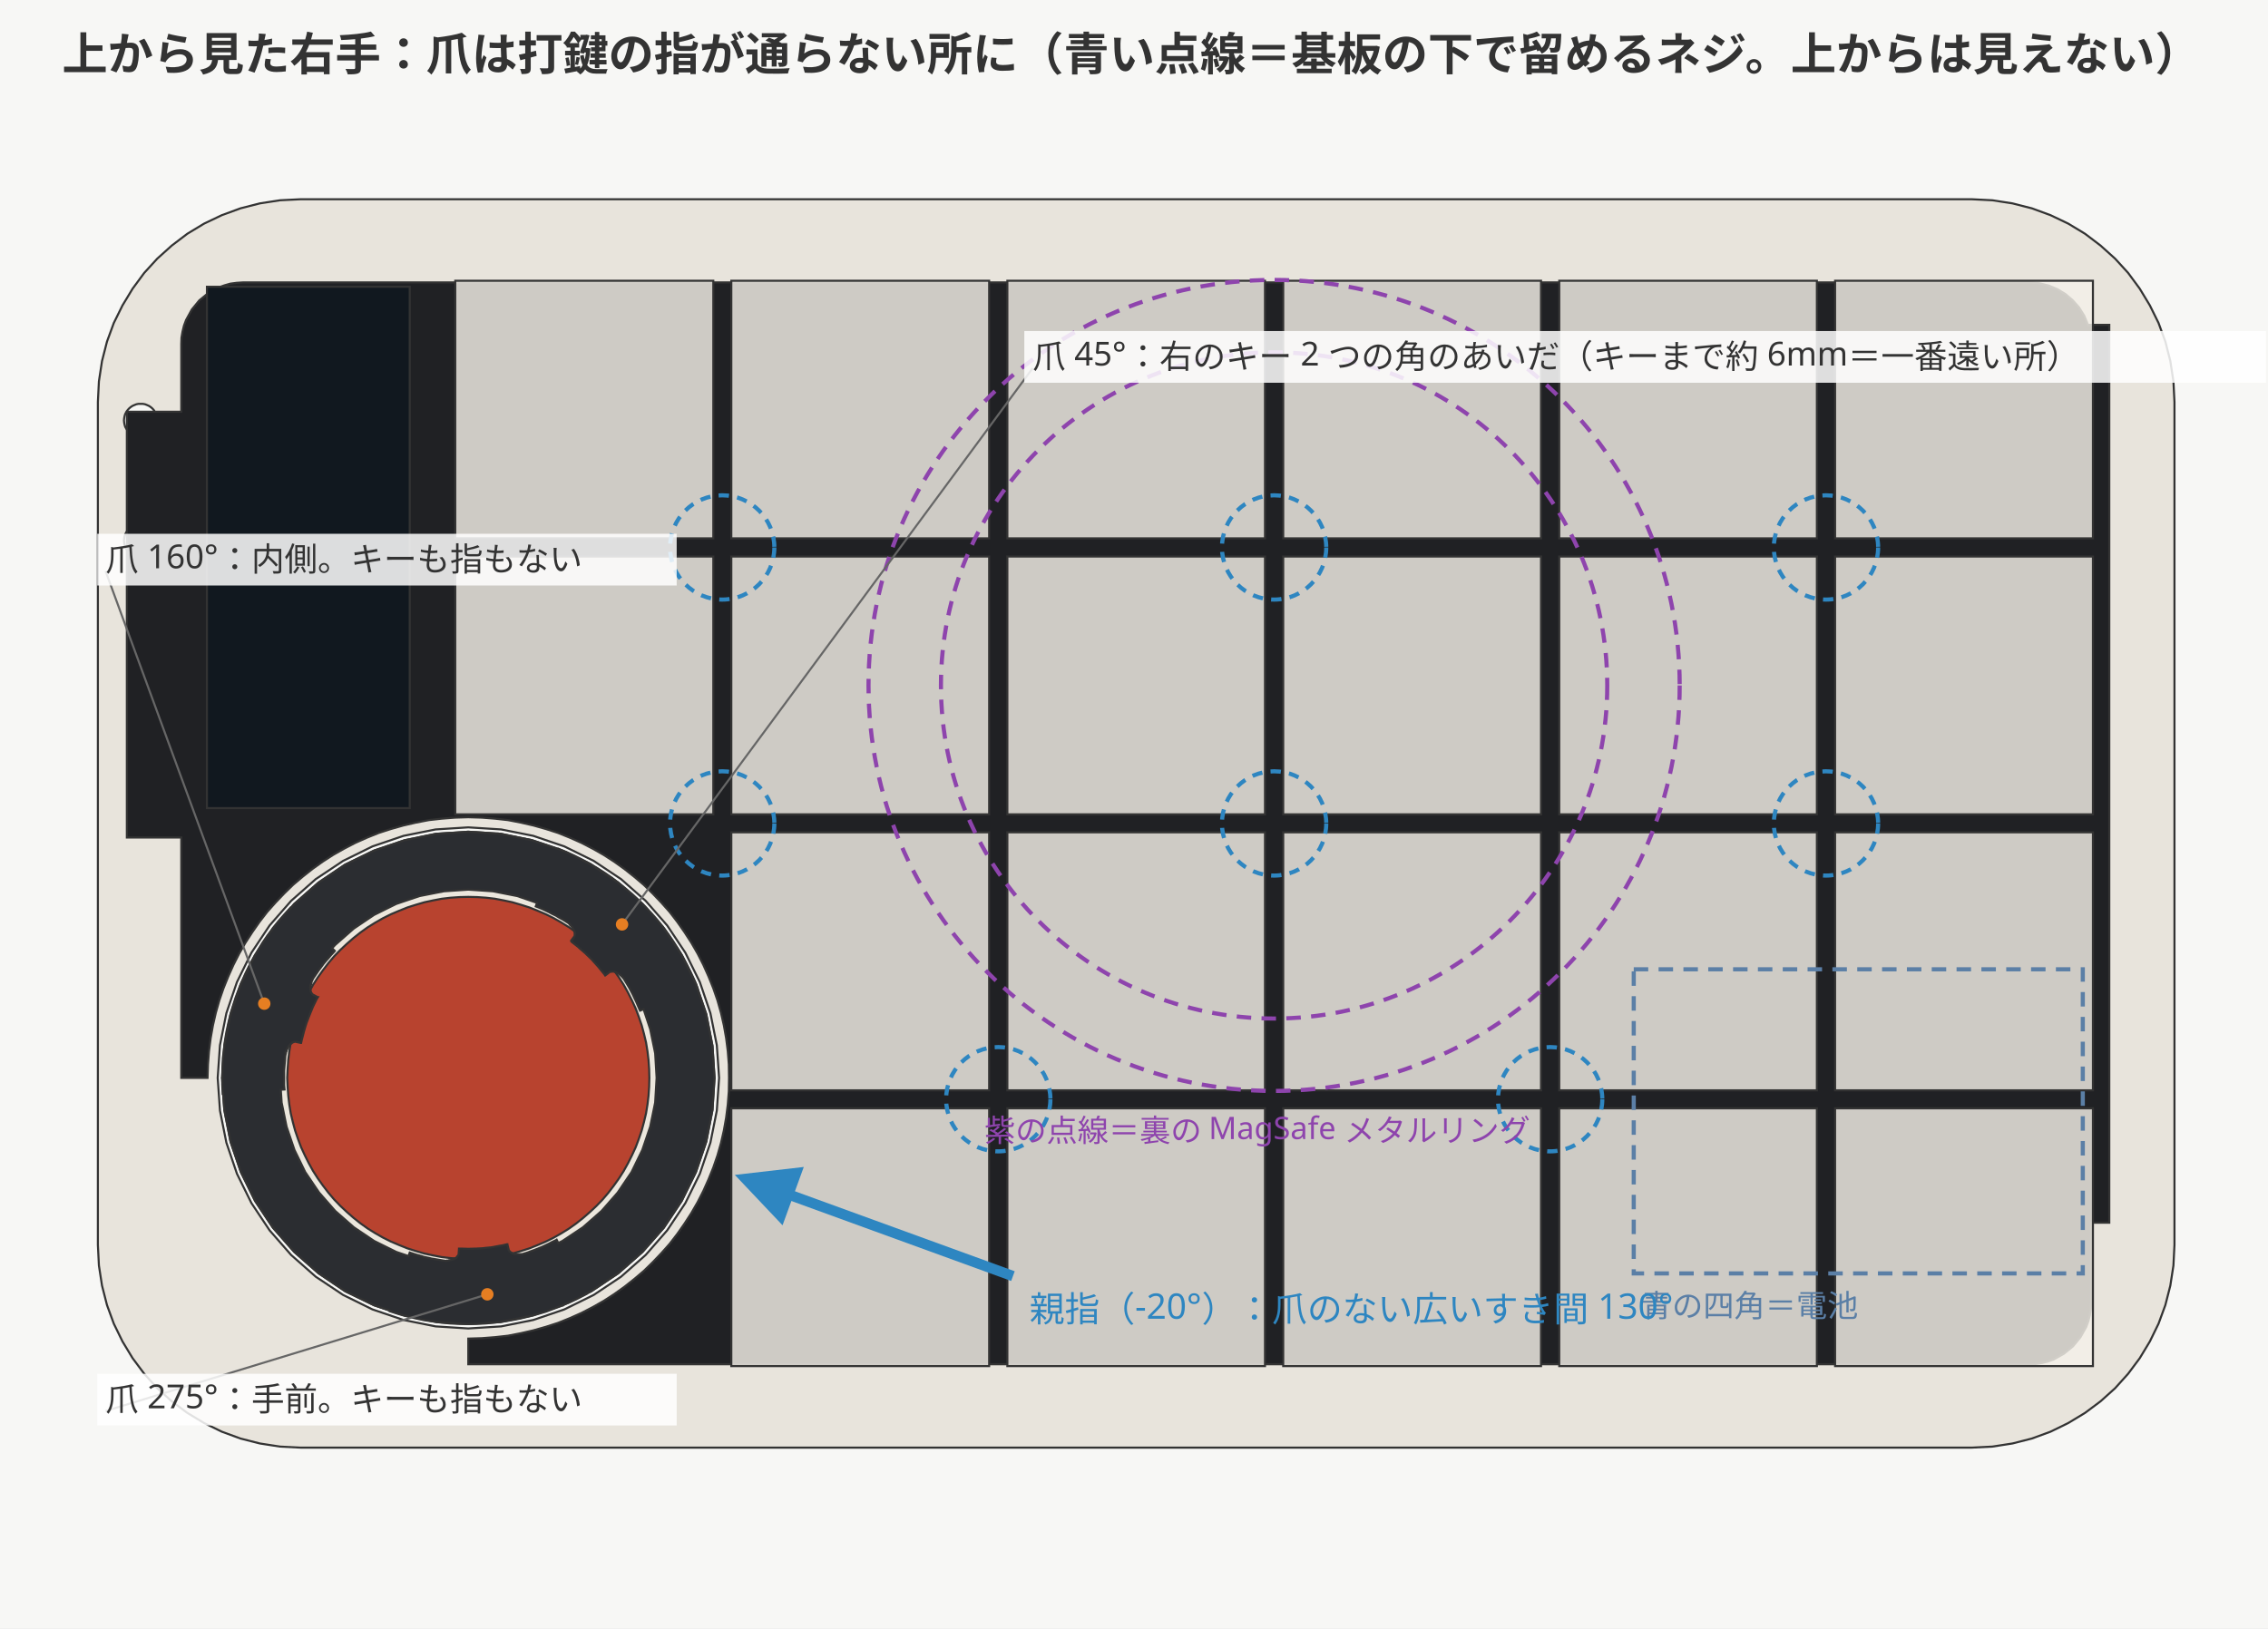
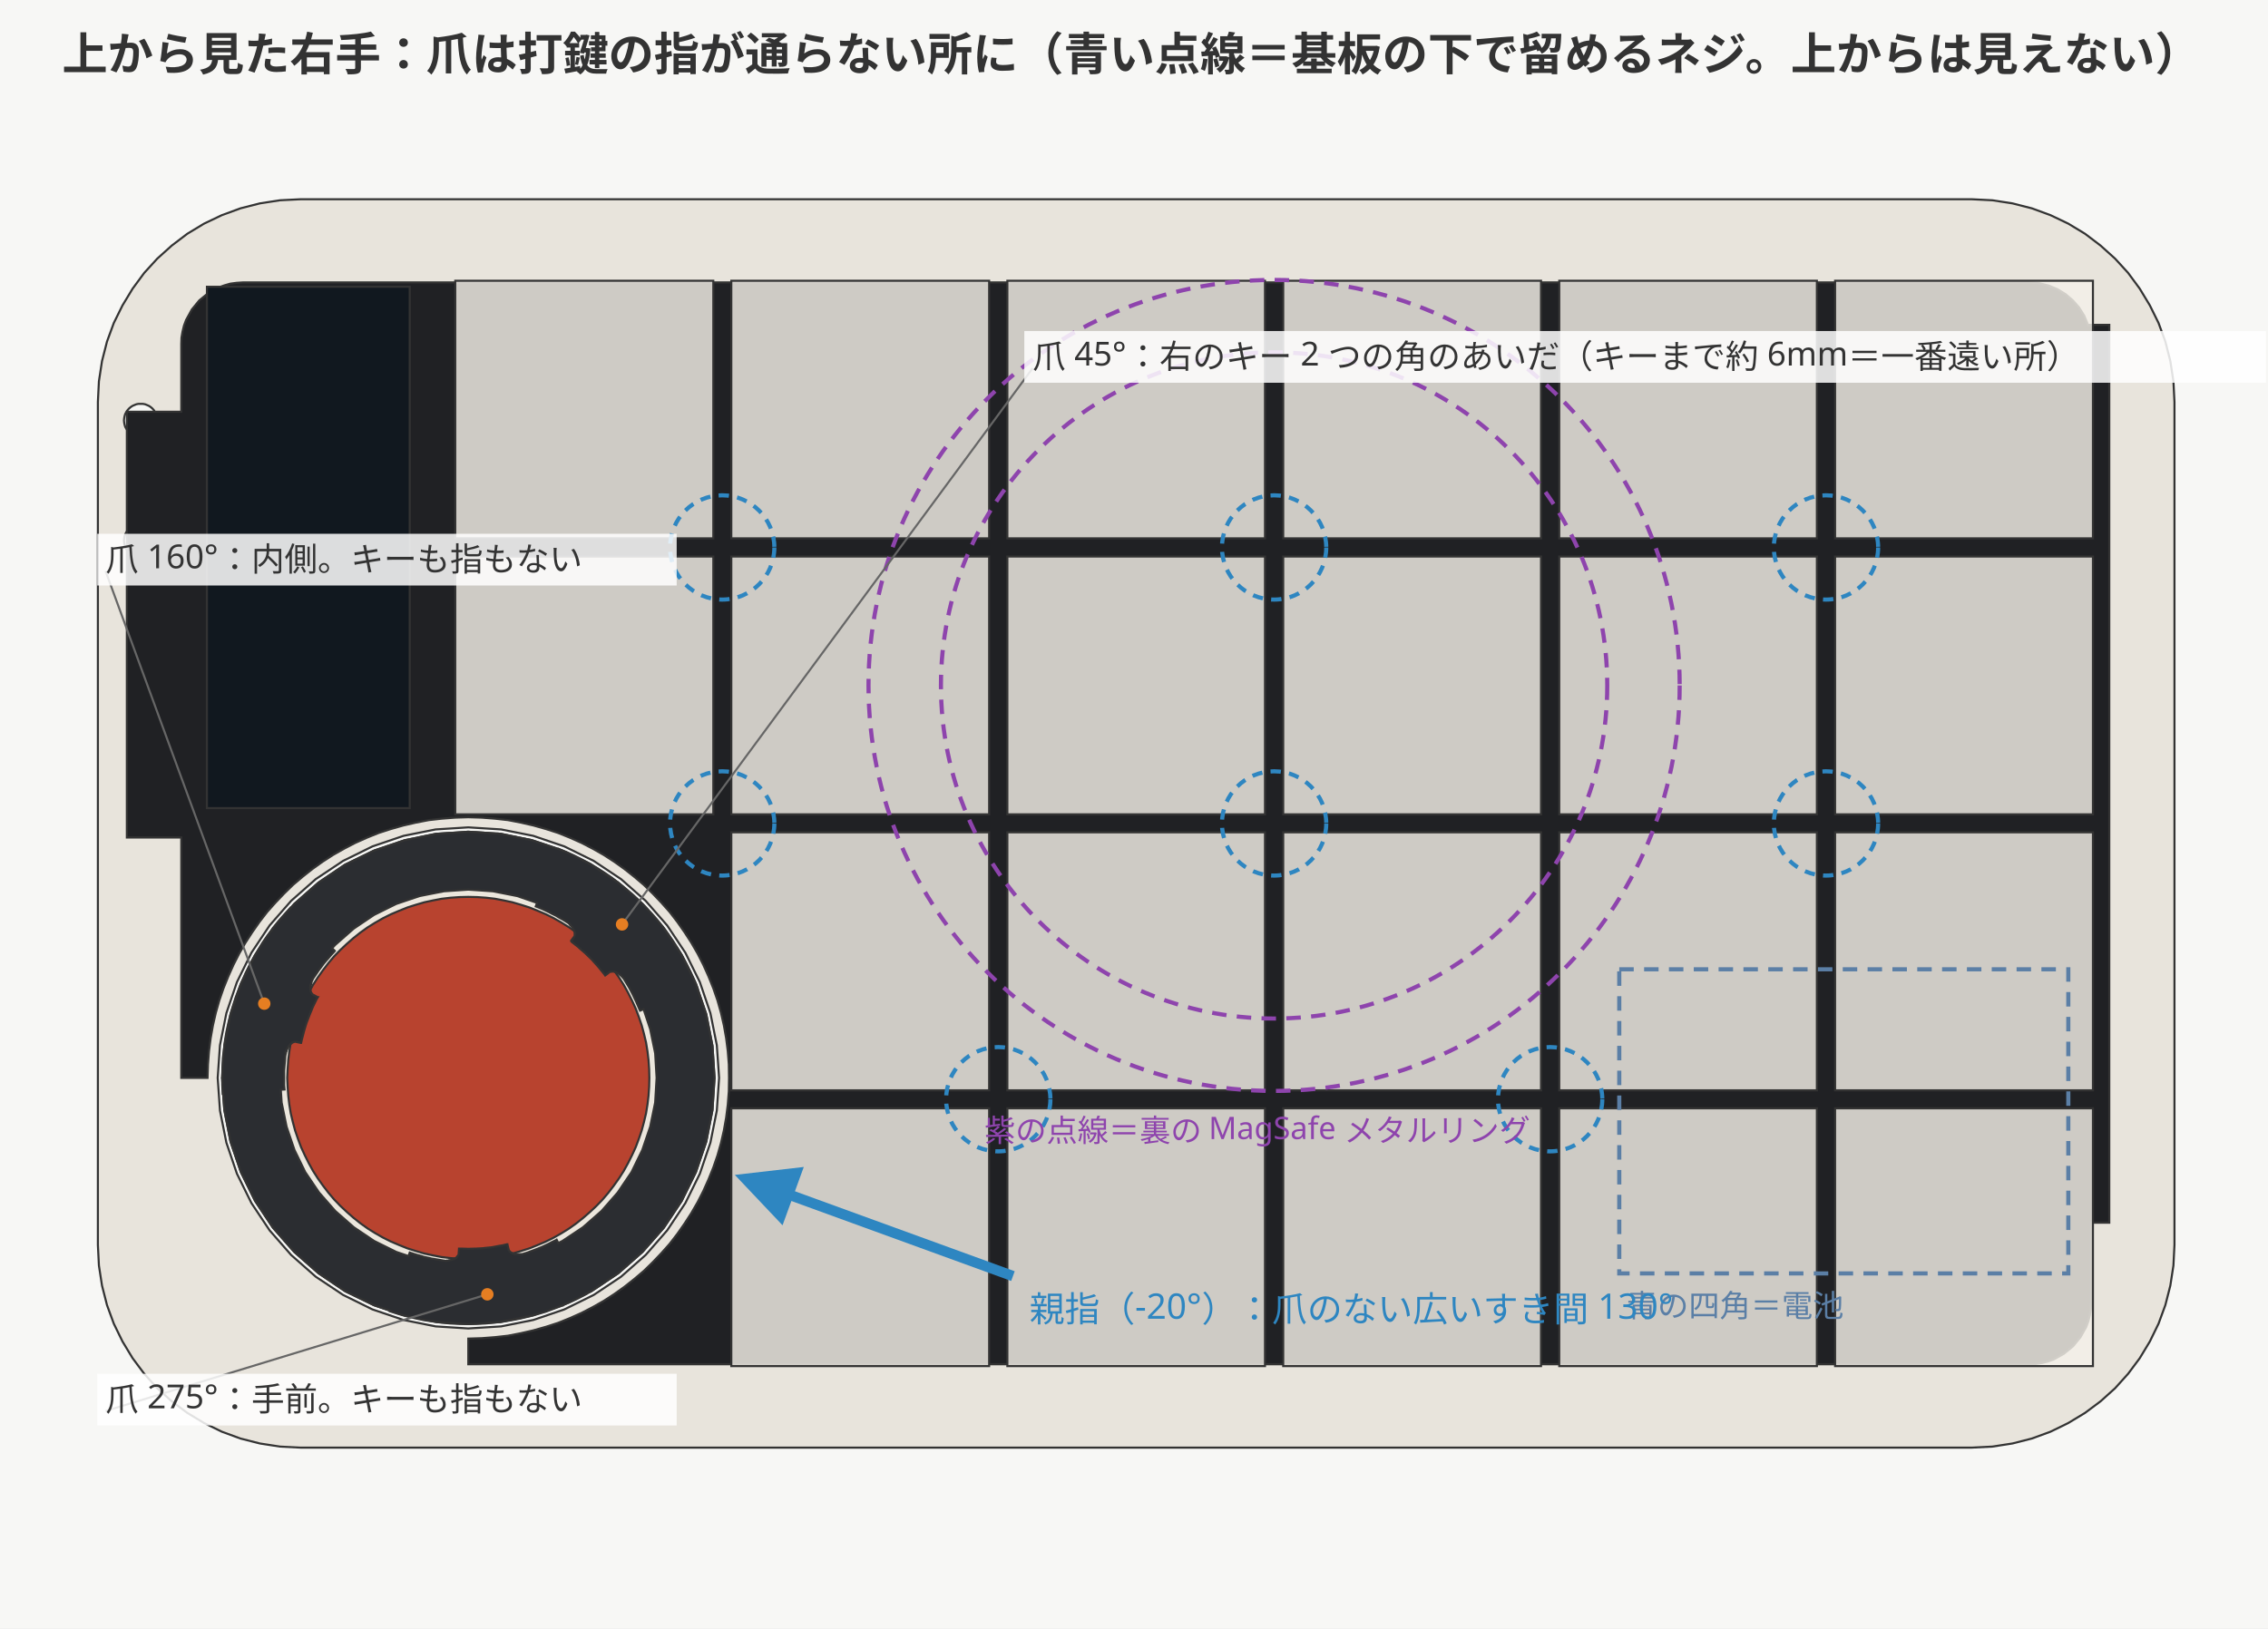
<svg xmlns="http://www.w3.org/2000/svg" width="1096" height="787" viewBox="0 0 1096 787" font-family="IPAPGothic, IPAGothic, sans-serif">
  <rect width="100%" height="100%" fill="#f7f7f5" />
  <defs>
    <marker id="ah" markerWidth="6" markerHeight="6" refX="4" refY="3" orient="auto">
      <path d="M0,0 L6,3 L0,6 Z" fill="#2e86c1" />
    </marker>
  </defs>
  <text x="30" y="34" font-size="22" font-weight="bold" fill="#333">上から見た右手：爪は打鍵の指が通らない所に（青い点線＝基板の下で留めるネジ。上からは見えない）</text>
  <path d="M66.9,211.2 L65.9,211.0 L64.9,210.6 L64.0,210.2 L63.1,209.6 L62.3,208.9 L61.6,208.1 L61.0,207.2 L60.5,206.3 L60.2,205.3 L60.0,204.3 L59.9,203.2 L60.0,202.1 L60.2,201.1 L60.5,200.1 L61.0,199.2 L61.6,198.3 L62.3,197.5 L63.1,196.8 L64.0,196.2 L64.9,195.8 L65.9,195.4 L66.9,195.2 L68.0,195.2 L69.0,195.2 L70.1,195.4 L71.1,195.8 L72.0,196.2 L72.9,196.8 L73.7,197.5 L74.4,198.3 L74.9,199.2 L75.4,200.1 L75.8,201.1 L76.0,202.1 L76.0,203.2 L76.0,204.3 L75.8,205.3 L75.4,206.3 L74.9,207.2 L74.4,208.1 L73.7,208.9 L72.9,209.6 L72.0,210.2 L71.1,210.6 L70.1,211.0 L69.0,211.2 L68.0,211.2 Z M347.5,276.4 L345.9,276.1 L344.5,275.6 L343.1,274.9 L341.8,274.1 L340.6,273.0 L339.6,271.9 L338.7,270.6 L338.0,269.2 L337.5,267.7 L337.2,266.2 L337.1,264.6 L337.2,263.1 L337.5,261.5 L338.0,260.1 L338.7,258.7 L339.6,257.4 L340.6,256.2 L341.8,255.2 L343.1,254.3 L344.5,253.6 L345.9,253.1 L347.5,252.8 L349.0,252.7 L350.6,252.8 L352.1,253.1 L353.6,253.6 L355.0,254.3 L356.3,255.2 L357.4,256.2 L358.5,257.4 L359.3,258.7 L360.0,260.1 L360.5,261.5 L360.8,263.1 L360.9,264.6 L360.8,266.2 L360.5,267.7 L360.0,269.2 L359.3,270.6 L358.5,271.9 L357.4,273.0 L356.3,274.1 L355.0,274.9 L353.6,275.6 L352.1,276.1 L350.6,276.4 L349.0,276.5 Z M614.2,276.4 L612.6,276.1 L611.2,275.6 L609.8,274.9 L608.5,274.1 L607.3,273.0 L606.3,271.9 L605.4,270.6 L604.7,269.2 L604.2,267.7 L603.9,266.2 L603.8,264.6 L603.9,263.1 L604.2,261.5 L604.7,260.1 L605.4,258.7 L606.3,257.4 L607.3,256.2 L608.5,255.2 L609.8,254.3 L611.2,253.6 L612.6,253.1 L614.2,252.8 L615.7,252.7 L617.3,252.8 L618.8,253.1 L620.3,253.6 L621.7,254.3 L623.0,255.2 L624.1,256.2 L625.2,257.4 L626.0,258.7 L626.7,260.1 L627.2,261.5 L627.5,263.1 L627.6,264.6 L627.5,266.2 L627.2,267.7 L626.7,269.2 L626.0,270.6 L625.2,271.9 L624.1,273.0 L623.0,274.1 L621.7,274.9 L620.3,275.6 L618.8,276.1 L617.3,276.4 L615.7,276.5 Z M880.9,276.4 L879.3,276.1 L877.9,275.6 L876.5,274.9 L875.2,274.1 L874.0,273.0 L873.0,271.9 L872.1,270.6 L871.4,269.2 L870.9,267.7 L870.6,266.2 L870.5,264.6 L870.6,263.1 L870.9,261.5 L871.4,260.1 L872.1,258.7 L873.0,257.4 L874.0,256.2 L875.2,255.2 L876.5,254.3 L877.9,253.6 L879.3,253.1 L880.9,252.8 L882.4,252.7 L884.0,252.8 L885.5,253.1 L887.0,253.6 L888.4,254.3 L889.7,255.2 L890.8,256.2 L891.9,257.4 L892.7,258.7 L893.4,260.1 L893.9,261.5 L894.2,263.1 L894.3,264.6 L894.2,266.2 L893.9,267.7 L893.4,269.2 L892.7,270.6 L891.9,271.9 L890.8,273.0 L889.7,274.1 L888.4,274.9 L887.0,275.6 L885.5,276.1 L884.0,276.4 L882.4,276.5 Z M66.9,269.3 L65.9,269.1 L64.9,268.7 L64.0,268.3 L63.1,267.7 L62.3,267.0 L61.6,266.2 L61.0,265.3 L60.5,264.4 L60.2,263.4 L60.0,262.4 L59.9,261.3 L60.0,260.2 L60.2,259.2 L60.5,258.2 L61.0,257.3 L61.6,256.4 L62.3,255.6 L63.1,254.9 L64.0,254.3 L64.9,253.9 L65.9,253.5 L66.9,253.3 L68.0,253.2 L69.0,253.3 L70.1,253.5 L71.1,253.9 L72.0,254.3 L72.9,254.9 L73.7,255.6 L74.4,256.4 L74.9,257.3 L75.4,258.2 L75.8,259.2 L76.0,260.2 L76.0,261.3 L76.0,262.4 L75.8,263.4 L75.4,264.4 L74.9,265.3 L74.4,266.2 L73.7,267.0 L72.9,267.7 L72.0,268.3 L71.1,268.7 L70.1,269.1 L69.0,269.3 L68.0,269.3 Z M347.5,409.8 L345.9,409.5 L344.5,409.0 L343.1,408.3 L341.8,407.4 L340.6,406.4 L339.6,405.2 L338.7,403.9 L338.0,402.5 L337.5,401.1 L337.2,399.5 L337.1,398.0 L337.2,396.4 L337.5,394.9 L338.0,393.4 L338.7,392.0 L339.6,390.7 L340.6,389.6 L341.8,388.5 L343.1,387.7 L344.5,387.0 L345.9,386.5 L347.5,386.2 L349.0,386.1 L350.6,386.2 L352.1,386.5 L353.6,387.0 L355.0,387.7 L356.3,388.5 L357.4,389.6 L358.5,390.7 L359.3,392.0 L360.0,393.4 L360.5,394.9 L360.8,396.4 L360.9,398.0 L360.8,399.5 L360.5,401.1 L360.0,402.5 L359.3,403.9 L358.5,405.2 L357.4,406.4 L356.3,407.4 L355.0,408.3 L353.6,409.0 L352.1,409.5 L350.6,409.8 L349.0,409.9 Z M614.2,409.8 L612.6,409.5 L611.2,409.0 L609.8,408.3 L608.5,407.4 L607.3,406.4 L606.3,405.2 L605.4,403.9 L604.7,402.5 L604.2,401.1 L603.9,399.5 L603.8,398.0 L603.9,396.4 L604.2,394.9 L604.7,393.4 L605.4,392.0 L606.3,390.7 L607.3,389.6 L608.5,388.5 L609.8,387.7 L611.2,387.0 L612.6,386.5 L614.2,386.2 L615.7,386.1 L617.3,386.2 L618.8,386.5 L620.3,387.0 L621.7,387.7 L623.0,388.5 L624.1,389.6 L625.2,390.7 L626.0,392.0 L626.7,393.4 L627.2,394.9 L627.5,396.4 L627.6,398.0 L627.5,399.5 L627.2,401.1 L626.7,402.5 L626.0,403.9 L625.2,405.2 L624.1,406.4 L623.0,407.4 L621.7,408.3 L620.3,409.0 L618.8,409.5 L617.3,409.8 L615.7,409.9 Z M880.9,409.8 L879.3,409.5 L877.9,409.0 L876.5,408.3 L875.2,407.4 L874.0,406.4 L873.0,405.2 L872.1,403.9 L871.4,402.5 L870.9,401.1 L870.6,399.5 L870.5,398.0 L870.6,396.4 L870.9,394.9 L871.4,393.4 L872.1,392.0 L873.0,390.7 L874.0,389.6 L875.2,388.5 L876.5,387.7 L877.9,387.0 L879.3,386.5 L880.9,386.2 L882.4,386.1 L884.0,386.2 L885.5,386.5 L887.0,387.0 L888.4,387.7 L889.7,388.5 L890.8,389.6 L891.9,390.7 L892.7,392.0 L893.4,393.4 L893.9,394.9 L894.2,396.4 L894.3,398.0 L894.2,399.5 L893.9,401.1 L893.4,402.5 L892.7,403.9 L891.9,405.2 L890.8,406.4 L889.7,407.4 L888.4,408.3 L887.0,409.0 L885.5,409.5 L884.0,409.8 L882.4,409.9 Z M210.5,641.1 L195.0,638.0 L180.0,632.9 L165.8,625.9 L152.6,617.1 L140.7,606.6 L130.3,594.7 L121.5,581.5 L114.5,567.3 L109.4,552.3 L106.3,536.8 L105.2,521.0 L106.3,505.2 L109.4,489.7 L114.5,474.7 L121.5,460.5 L130.3,447.3 L140.7,435.4 L152.6,424.9 L165.8,416.1 L180.0,409.1 L195.0,404.0 L210.5,400.9 L226.3,399.9 L242.2,400.9 L257.7,404.0 L272.7,409.1 L286.9,416.1 L300.1,424.9 L312.0,435.4 L322.4,447.3 L331.2,460.5 L338.2,474.7 L343.3,489.7 L346.4,505.2 L347.5,521.0 L346.4,536.8 L343.3,552.3 L338.2,567.3 L331.2,581.5 L322.4,594.7 L312.0,606.6 L300.1,617.1 L286.9,625.9 L272.7,632.9 L257.7,638.0 L242.2,641.1 L226.3,642.1 Z M480.8,543.1 L479.3,542.8 L477.8,542.3 L476.4,541.6 L475.1,540.8 L474.0,539.7 L472.9,538.6 L472.1,537.3 L471.4,535.9 L470.9,534.4 L470.6,532.9 L470.5,531.3 L470.6,529.8 L470.9,528.2 L471.4,526.8 L472.1,525.4 L472.9,524.1 L474.0,522.9 L475.1,521.9 L476.4,521.0 L477.8,520.3 L479.3,519.8 L480.8,519.5 L482.4,519.4 L483.9,519.5 L485.5,519.8 L486.9,520.3 L488.3,521.0 L489.6,521.9 L490.8,522.9 L491.8,524.1 L492.7,525.4 L493.4,526.8 L493.9,528.2 L494.2,529.8 L494.3,531.3 L494.2,532.9 L493.9,534.4 L493.4,535.9 L492.7,537.3 L491.8,538.6 L490.8,539.7 L489.6,540.8 L488.3,541.6 L486.9,542.3 L485.5,542.8 L483.9,543.1 L482.4,543.2 Z M747.5,543.1 L746.0,542.8 L744.5,542.3 L743.1,541.6 L741.8,540.8 L740.7,539.7 L739.6,538.6 L738.8,537.3 L738.1,535.9 L737.6,534.4 L737.3,532.9 L737.2,531.3 L737.3,529.8 L737.6,528.2 L738.1,526.8 L738.8,525.4 L739.6,524.1 L740.7,522.9 L741.8,521.9 L743.1,521.0 L744.5,520.3 L746.0,519.8 L747.5,519.5 L749.1,519.4 L750.6,519.5 L752.2,519.8 L753.6,520.3 L755.0,521.0 L756.3,521.9 L757.5,522.9 L758.5,524.1 L759.4,525.4 L760.1,526.8 L760.6,528.2 L760.9,529.8 L761.0,531.3 L760.9,532.9 L760.6,534.4 L760.1,535.9 L759.4,537.3 L758.5,538.6 L757.5,539.7 L756.3,540.8 L755.0,541.6 L753.6,542.3 L752.2,542.8 L750.6,543.1 L749.1,543.2 Z M962.8,699.2 L972.5,697.7 L981.9,695.3 L990.9,692.0 L999.5,687.8 L1007.6,682.9 L1015.1,677.3 L1022.1,671.0 L1028.4,664.0 L1034.0,656.5 L1038.9,648.4 L1043.1,639.8 L1046.4,630.8 L1048.8,621.4 L1050.3,611.7 L1050.8,601.7 L1050.8,194.3 L1050.3,184.3 L1048.8,174.5 L1046.4,165.1 L1043.1,156.1 L1038.9,147.6 L1034.0,139.5 L1028.4,131.9 L1022.1,125.0 L1015.1,118.7 L1007.6,113.0 L999.5,108.1 L990.9,104.0 L981.9,100.7 L972.5,98.3 L962.8,96.8 L952.8,96.3 L145.3,96.3 L135.3,96.8 L125.6,98.3 L116.2,100.7 L107.2,104.0 L98.6,108.1 L90.5,113.0 L83.0,118.7 L76.0,125.0 L69.7,131.9 L64.1,139.5 L59.2,147.6 L55.0,156.1 L51.7,165.1 L49.3,174.5 L47.8,184.3 L47.3,194.3 L47.3,601.7 L47.8,611.7 L49.3,621.4 L51.7,630.8 L55.0,639.8 L59.2,648.4 L64.1,656.5 L69.7,664.0 L76.0,671.0 L83.0,677.3 L90.5,682.9 L98.6,687.8 L107.2,692.0 L116.2,695.3 L125.6,697.7 L135.3,699.2 L145.3,699.7 L952.8,699.7 Z" fill="#e8e4dc" stroke="#333" stroke-width="1" fill-rule="nonzero" />
  <path d="M983.8,659.3 L986.8,658.8 L989.6,658.1 L992.4,657.1 L997.4,654.3 L1001.8,650.7 L1005.4,646.3 L1008.2,641.3 L1009.2,638.5 L1009.9,635.7 L1010.4,632.7 L1010.5,629.7 L1010.5,591.0 L1019.3,591.0 L1019.3,157.0 L1009.0,157.0 L1007.2,152.6 L1004.7,148.6 L1001.7,145.2 L998.2,142.2 L994.3,139.8 L990.0,138.0 L985.5,136.9 L980.8,136.5 L117.3,136.5 L114.3,136.7 L111.3,137.1 L108.5,137.9 L105.7,138.9 L100.7,141.6 L96.3,145.2 L92.7,149.6 L89.9,154.7 L88.9,157.4 L88.2,160.3 L87.7,163.2 L87.6,166.3 L87.6,199.0 L61.3,199.0 L61.3,404.8 L87.6,404.8 L87.6,521.0 L100.3,521.0 L100.5,514.5 L101.0,508.1 L101.8,501.8 L102.9,495.6 L104.3,489.5 L106.0,483.5 L108.0,477.7 L110.3,472.0 L112.8,466.4 L115.6,460.9 L118.6,455.7 L121.9,450.6 L125.4,445.6 L129.1,440.8 L133.1,436.3 L137.3,431.9 L141.6,427.7 L146.2,423.8 L151.0,420.0 L155.9,416.5 L161.0,413.2 L166.3,410.2 L171.7,407.4 L177.3,404.9 L183.0,402.6 L188.9,400.7 L194.9,399.0 L201.0,397.6 L207.2,396.4 L213.5,395.7 L219.9,395.2 L226.3,395.0 L232.8,395.2 L239.2,395.7 L245.5,396.4 L251.7,397.6 L257.8,399.0 L263.8,400.7 L269.7,402.6 L275.4,404.9 L281.0,407.4 L286.4,410.2 L291.7,413.2 L296.8,416.5 L301.7,420.0 L306.5,423.8 L311.1,427.7 L315.4,431.9 L319.6,436.3 L323.6,440.8 L327.3,445.6 L330.8,450.6 L334.1,455.7 L337.1,460.9 L339.9,466.4 L342.4,472.0 L344.7,477.7 L346.7,483.5 L348.4,489.5 L349.8,495.6 L350.9,501.8 L351.7,508.1 L352.2,514.5 L352.3,521.0 L352.2,527.5 L351.7,533.9 L350.9,540.2 L349.8,546.4 L348.4,552.5 L346.7,558.5 L344.7,564.3 L342.4,570.0 L339.9,575.6 L337.1,581.1 L334.1,586.3 L330.8,591.4 L327.3,596.4 L323.6,601.2 L319.6,605.7 L315.4,610.1 L311.1,614.3 L306.5,618.2 L301.7,622.0 L296.8,625.5 L291.7,628.8 L286.4,631.8 L281.0,634.6 L275.4,637.1 L269.7,639.4 L263.8,641.3 L257.8,643.0 L251.7,644.4 L245.5,645.6 L239.2,646.3 L232.8,646.8 L226.3,647.0 L226.3,659.4 L980.8,659.4 Z" fill="#202124" stroke="#333" stroke-width="1" fill-rule="nonzero" />
  <path d="M198.0,138.6 L100.0,138.6 L100.0,390.6 L198.0,390.6 Z" fill="#11181f" stroke="#333" stroke-width="1" fill-rule="nonzero" />
  <path d="M344.7,135.7 L220.0,135.7 L220.0,260.2 L344.7,260.2 Z M478.0,135.7 L353.4,135.7 L353.4,260.2 L478.0,260.2 Z M611.3,135.7 L486.8,135.7 L486.8,260.2 L611.3,260.2 Z M744.7,135.7 L620.1,135.7 L620.1,260.2 L744.7,260.2 Z M878.0,135.7 L753.5,135.7 L753.5,260.2 L878.0,260.2 Z M1011.4,135.7 L886.8,135.7 L886.8,260.2 L1011.4,260.2 Z M344.7,269.0 L220.0,269.0 L220.0,393.6 L344.7,393.6 Z M478.0,269.0 L353.4,269.0 L353.4,393.6 L478.0,393.6 Z M611.3,269.0 L486.8,269.0 L486.8,393.6 L611.3,393.6 Z M744.7,269.0 L620.1,269.0 L620.1,393.6 L744.7,393.6 Z M878.0,269.0 L753.5,269.0 L753.5,393.6 L878.0,393.6 Z M1011.4,269.0 L886.8,269.0 L886.8,393.6 L1011.4,393.6 Z M478.0,402.3 L353.4,402.3 L353.4,527.0 L478.0,527.0 Z M611.3,402.3 L486.8,402.3 L486.8,527.0 L611.3,527.0 Z M744.7,402.3 L620.1,402.3 L620.1,527.0 L744.7,527.0 Z M878.0,402.3 L753.5,402.3 L753.5,527.0 L878.0,527.0 Z M1011.4,402.3 L886.8,402.3 L886.8,527.0 L1011.4,527.0 Z M478.0,535.7 L353.4,535.7 L353.4,660.3 L478.0,660.3 Z M611.3,535.7 L486.8,535.7 L486.8,660.3 L611.3,660.3 Z M744.7,535.7 L620.1,535.7 L620.1,660.3 L744.7,660.3 Z M878.0,535.7 L753.5,535.7 L753.5,660.3 L878.0,660.3 Z M1011.4,535.7 L886.8,535.7 L886.8,660.3 L1011.4,660.3 Z" fill="#f3f0e9" stroke="#333" stroke-width="1" fill-rule="nonzero" fill-opacity="0.82" />
  <circle cx="482.4" cy="531.3" r="25.2" fill="none" stroke="#2e86c1" stroke-width="2" stroke-dasharray="5,4" />
  <circle cx="749.1" cy="531.3" r="25.2" fill="none" stroke="#2e86c1" stroke-width="2" stroke-dasharray="5,4" />
  <circle cx="349.0" cy="398.0" r="25.2" fill="none" stroke="#2e86c1" stroke-width="2" stroke-dasharray="5,4" />
  <circle cx="349.0" cy="264.6" r="25.2" fill="none" stroke="#2e86c1" stroke-width="2" stroke-dasharray="5,4" />
  <circle cx="615.7" cy="264.6" r="25.2" fill="none" stroke="#2e86c1" stroke-width="2" stroke-dasharray="5,4" />
  <circle cx="882.4" cy="264.6" r="25.2" fill="none" stroke="#2e86c1" stroke-width="2" stroke-dasharray="5,4" />
  <circle cx="615.7" cy="398.0" r="25.2" fill="none" stroke="#2e86c1" stroke-width="2" stroke-dasharray="5,4" />
  <circle cx="882.4" cy="398.0" r="25.2" fill="none" stroke="#2e86c1" stroke-width="2" stroke-dasharray="5,4" />
  <circle cx="615.7" cy="331.3" r="196.0" fill="none" stroke="#8e44ad" stroke-width="2" stroke-dasharray="7,5" />
  <circle cx="615.7" cy="331.3" r="161.0" fill="none" stroke="#8e44ad" stroke-width="2" stroke-dasharray="7,5" />
-   <rect x="789.5" y="468.5" width="217.0" height="147.0" fill="none" stroke="#5b7fa6" stroke-width="2" stroke-dasharray="7,5" />
+   <rect x="782.5" y="468.5" width="217.0" height="147.0" fill="none" stroke="#5b7fa6" stroke-width="2" stroke-dasharray="7,5" />
  <text x="475.7" y="551.8" font-size="15" fill="#8e44ad">紫の点線＝裏の MagSafe メタルリング</text>
-   <text x="793.0" y="636.5" font-size="15" fill="#5b7fa6">青の四角＝電池</text>
+   <text x="786.0" y="636.5" font-size="15" fill="#5b7fa6">青の四角＝電池</text>
  <path d="M226.3,414.6 L235.5,415.2 L240.2,415.5 Z M131.3,460.4 L133.6,457.0 L133.6,456.9 L134.4,455.9 L136.0,453.7 L136.1,453.5 L137.0,452.4 L138.5,450.5 L138.7,450.2 L141.1,447.3 L141.4,447.0 L142.3,446.0 L143.8,444.3 L144.2,443.8 L145.1,442.9 L146.7,441.3 L147.2,440.8 L148.0,440.0 L149.6,438.5 L150.2,437.9 L150.2,437.9 L154.6,442.7 L151.1,445.8 L141.9,456.2 L136.8,463.9 Z M324.7,480.3 L318.5,467.8 L310.8,456.2 L315.8,452.4 L318.2,455.7 L318.3,455.8 L319.0,456.8 L320.5,459.1 L320.6,459.3 L321.4,460.5 L322.7,462.5 L322.9,462.8 L323.6,464.0 L324.8,466.1 L325.0,466.5 L325.6,467.7 L327.0,470.2 L327.5,471.4 L328.5,473.4 L328.8,474.0 L330.2,477.2 L330.5,477.9 L330.5,477.9 L324.7,480.3 Z M221.8,555.7 L217.3,554.8 L213.0,553.3 L208.8,551.3 L205.0,548.8 L201.6,545.7 L198.6,542.3 L196.0,538.5 L194.0,534.4 L192.5,530.1 L191.6,525.6 L191.3,521.0 L191.6,516.4 L192.5,511.9 L194.0,507.6 L196.0,503.5 L198.6,499.7 L201.6,496.3 L205.0,493.2 L208.8,490.7 L213.0,488.7 L217.3,487.2 L221.8,486.3 L226.3,486.0 L230.9,486.3 L235.4,487.2 L239.7,488.7 L243.8,490.7 L247.7,493.2 L251.1,496.3 L254.1,499.7 L256.7,503.5 L258.7,507.6 L260.2,511.9 L261.1,516.4 L261.3,521.0 L261.1,525.6 L260.2,530.1 L258.7,534.4 L256.7,538.5 L254.1,542.3 L251.1,545.7 L247.7,548.8 L243.8,551.3 L239.7,553.3 L235.4,554.8 L230.9,555.7 L226.3,556.0 Z M225.8,633.7 L223.1,633.6 L222.8,633.6 L221.4,633.6 L219.0,633.5 L218.6,633.4 L217.2,633.3 L214.9,633.1 L214.4,633.1 L213.1,632.9 L210.8,632.6 L210.2,632.5 L209.0,632.3 L206.8,632.0 L206.1,631.9 L202.7,631.2 L202.0,631.0 L202.0,631.0 L203.4,624.7 L212.5,626.5 L226.3,627.4 L231.0,627.1 L231.3,633.6 L227.2,633.7 L227.1,633.7 Z M241.9,639.0 L257.1,635.9 L271.9,630.9 L285.8,624.1 L298.8,615.4 L310.5,605.1 L320.8,593.4 L329.4,580.5 L336.3,566.5 L341.3,551.8 L344.3,536.5 L345.3,521.0 L344.3,505.5 L341.3,490.2 L336.3,475.5 L329.4,461.5 L320.8,448.6 L310.5,436.9 L298.8,426.6 L285.8,417.9 L271.9,411.1 L257.1,406.1 L241.9,403.0 L226.3,402.0 L210.8,403.0 L195.6,406.1 L180.8,411.1 L166.8,417.9 L153.9,426.6 L142.2,436.9 L131.9,448.6 L123.3,461.5 L116.4,475.5 L111.4,490.2 L108.4,505.5 L107.3,521.0 L108.4,536.5 L111.4,551.8 L116.4,566.5 L123.3,580.5 L131.9,593.4 L142.2,605.1 L153.9,615.4 L166.8,624.1 L180.8,630.9 L195.6,635.9 L210.8,639.0 L226.3,640.0 Z" fill="#ece7dd" stroke="#333" stroke-width="1" fill-rule="nonzero" />
  <path d="M230.6,608.4 L234.9,608.1 L239.2,607.6 L243.4,606.8 L247.6,605.9 L251.7,604.7 L255.8,603.4 L259.8,601.8 L263.8,600.1 L267.6,598.2 L271.3,596.1 L275.0,593.8 L278.5,591.3 L281.9,588.6 L285.1,585.8 L288.2,582.9 L291.2,579.8 L294.0,576.5 L296.6,573.1 L299.1,569.6 L301.4,566.0 L303.5,562.2 L305.4,558.4 L307.2,554.5 L308.7,550.5 L310.1,546.4 L311.2,542.3 L312.2,538.1 L312.9,533.8 L313.4,529.6 L313.7,525.3 L313.8,521.0 L313.7,516.7 L313.4,512.4 L312.9,508.2 L312.2,503.9 L311.2,499.7 L310.1,495.6 L308.7,491.5 L307.2,487.5 L305.4,483.6 L303.5,479.8 L301.4,476.0 L299.1,472.4 L296.6,468.9 L294.0,465.5 L291.2,462.2 L288.2,459.1 L285.1,456.2 L281.9,453.4 L278.5,450.7 L275.0,448.2 L271.3,445.9 L267.6,443.8 L263.8,441.9 L259.8,440.2 L255.8,438.6 L251.7,437.3 L247.6,436.1 L243.4,435.2 L239.2,434.4 L234.9,433.9 L230.6,433.6 L226.3,433.5 L222.1,433.6 L217.8,433.9 L213.5,434.4 L209.3,435.2 L205.1,436.1 L201.0,437.3 L196.9,438.6 L192.9,440.2 L188.9,441.9 L185.1,443.8 L181.4,445.9 L177.7,448.2 L174.2,450.7 L170.8,453.4 L167.6,456.2 L164.5,459.1 L161.5,462.2 L158.7,465.5 L156.1,468.9 L153.6,472.4 L151.3,476.0 L149.2,479.8 L147.3,483.6 L145.5,487.5 L144.0,491.5 L142.6,495.6 L141.5,499.7 L140.5,503.9 L139.8,508.2 L139.3,512.4 L139.0,516.7 L138.8,521.0 L139.0,525.3 L139.3,529.6 L139.8,533.8 L140.5,538.1 L141.5,542.3 L142.6,546.4 L144.0,550.5 L145.5,554.5 L147.3,558.4 L149.2,562.2 L151.3,566.0 L153.6,569.6 L156.1,573.1 L158.7,576.5 L161.5,579.8 L164.5,582.9 L167.6,585.8 L170.8,588.6 L174.2,591.3 L177.7,593.8 L181.4,596.1 L185.1,598.2 L188.9,600.1 L192.9,601.8 L196.9,603.4 L201.0,604.7 L205.1,605.9 L209.3,606.8 L213.5,607.6 L217.8,608.1 L222.1,608.4 L226.3,608.5 Z" fill="#b8432f" stroke="#333" stroke-width="1" fill-rule="nonzero" />
  <path d="M214.5,609.3 L212.1,608.9 L210.9,608.7 L208.5,608.3 L207.3,608.0 L204.9,607.5 L203.7,607.1 L201.4,606.5 L200.1,606.1 L198.0,605.4 L197.4,607.1 L191.5,605.1 L180.8,599.8 L171.0,593.2 L162.0,585.3 L154.2,576.4 L147.5,566.5 L142.3,555.8 L138.5,544.6 L136.1,532.9 L135.7,526.7 L137.5,526.6 L137.4,525.6 L137.3,524.5 L137.3,522.0 L137.3,521.0 L137.3,520.0 L137.3,517.5 L137.4,516.4 L137.6,513.9 L137.7,512.8 L137.9,510.3 L138.1,509.2 L138.1,508.8 L138.2,508.8 L138.3,508.2 L138.4,507.9 L138.5,507.9 L138.5,507.7 L138.8,507.1 L138.8,507.1 L139.0,506.7 L139.1,506.4 L139.1,506.4 L139.1,506.4 L139.2,506.4 L139.5,505.7 L139.6,505.7 L139.8,505.4 L139.9,505.2 L140.0,505.2 L140.1,505.0 L140.3,504.7 L140.4,504.7 L140.6,504.5 L140.8,504.3 L140.9,504.3 L141.1,504.0 L141.2,504.0 L141.3,504.0 L141.5,503.9 L141.7,503.7 L141.8,503.7 L142.2,503.6 L142.3,503.6 L142.3,503.6 L142.5,503.5 L142.6,503.5 L145.4,504.1 L145.5,504.1 L145.9,502.4 L146.5,500.1 L146.9,498.5 L147.7,495.8 L148.1,494.5 L149.3,491.4 L149.6,490.6 L151.0,487.2 L151.2,486.7 L153.0,483.0 L153.1,482.8 L153.6,482.0 L153.5,482.0 L153.4,481.9 L151.0,480.6 L150.8,480.3 L150.7,480.3 L150.5,480.0 L150.5,479.9 L150.4,479.8 L150.3,479.5 L150.3,479.4 L150.2,479.3 L150.1,479.0 L150.1,478.8 L150.1,478.8 L150.0,478.2 L150.0,478.2 L150.0,478.2 L150.0,477.6 L150.0,477.6 L150.0,477.4 L150.1,476.9 L150.0,476.9 L150.1,476.4 L150.2,476.2 L150.1,476.2 L150.4,475.4 L150.3,475.4 L150.5,474.9 L150.6,474.5 L150.6,474.5 L150.6,474.5 L151.0,473.7 L150.9,473.6 L151.9,472.1 L152.8,470.8 L154.1,468.9 L155.0,467.7 L156.4,465.8 L157.4,464.6 L158.9,462.9 L159.9,461.7 L161.5,460.0 L161.8,459.6 L160.5,458.3 L162.0,456.7 L171.0,448.8 L180.8,442.2 L191.5,436.9 L202.8,433.1 L214.5,430.8 L226.3,430.0 L238.2,430.8 L249.9,433.1 L259.5,436.4 L258.9,438.1 L259.7,438.4 L261.9,439.3 L263.2,439.9 L265.3,440.9 L266.6,441.6 L268.7,442.6 L270.0,443.4 L272.0,444.5 L273.3,445.3 L274.7,446.2 L274.7,446.2 L275.4,446.8 L275.4,446.8 L275.4,446.9 L275.4,446.9 L275.9,447.4 L276.0,447.5 L276.0,447.5 L275.9,447.5 L276.0,447.6 L276.5,448.1 L276.5,448.2 L276.5,448.3 L276.6,448.4 L276.9,448.8 L276.9,448.8 L277.2,449.4 L277.2,449.4 L277.4,449.7 L277.5,449.9 L277.5,449.9 L277.5,450.0 L277.7,450.5 L277.6,450.6 L277.8,451.1 L277.7,451.1 L277.7,451.2 L277.8,451.3 L277.8,451.3 L277.8,451.6 L277.7,451.7 L277.7,452.1 L277.7,452.2 L277.6,452.5 L275.9,454.8 L275.9,454.9 L275.8,454.9 L275.9,454.9 L276.2,455.2 L279.4,457.7 L279.8,458.1 L282.9,460.8 L283.3,461.2 L286.2,464.0 L286.6,464.5 L289.3,467.5 L289.6,467.9 L292.2,471.1 L292.4,471.5 L292.5,471.5 L292.6,471.4 L294.8,469.7 L295.2,469.7 L295.2,469.6 L295.7,469.6 L295.8,469.6 L296.0,469.6 L296.0,469.6 L296.2,469.6 L296.2,469.6 L296.3,469.6 L296.8,469.7 L296.8,469.7 L297.4,469.9 L297.4,469.8 L297.4,469.8 L297.6,469.9 L297.9,470.1 L298.0,470.1 L298.5,470.5 L298.6,470.5 L299.0,470.7 L299.1,470.8 L299.2,470.9 L299.2,470.9 L299.7,471.3 L299.8,471.4 L299.8,471.4 L299.8,471.4 L300.0,471.5 L300.5,472.0 L300.5,472.0 L300.5,472.0 L300.5,472.0 L301.1,472.7 L301.2,472.7 L302.0,474.0 L302.8,475.3 L304.0,477.3 L304.7,478.6 L305.8,480.7 L306.4,482.0 L307.4,484.1 L308.0,485.5 L308.9,487.6 L309.3,488.5 L311.0,487.8 L314.2,497.4 L316.6,509.1 L317.3,521.0 L316.6,532.9 L314.2,544.6 L310.4,555.8 L305.2,566.5 L298.5,576.4 L290.7,585.3 L281.7,593.2 L271.8,599.8 L269.8,600.8 L269.0,599.2 L268.7,599.4 L266.6,600.4 L265.3,601.1 L263.2,602.1 L261.9,602.7 L259.7,603.6 L258.4,604.1 L256.2,604.9 L254.9,605.4 L252.6,606.1 L252.6,606.1 L252.6,606.1 L252.6,606.1 L251.8,606.2 L251.6,606.2 L251.6,606.2 L251.5,606.2 L250.8,606.2 L250.7,606.2 L249.9,606.2 L249.9,606.2 L249.9,606.2 L249.2,606.2 L249.2,606.1 L248.5,606.0 L248.5,606.0 L248.3,606.0 L248.2,605.9 L248.2,605.9 L247.9,605.9 L247.9,605.8 L247.4,605.6 L247.3,605.5 L246.9,605.4 L246.9,605.3 L246.9,605.3 L246.5,605.0 L246.4,605.0 L246.4,604.9 L246.1,604.6 L246.1,604.6 L246.1,604.5 L245.9,604.3 L245.2,601.5 L245.2,601.4 L245.0,601.4 L242.9,601.9 L241.1,602.2 L238.5,602.7 L237.3,602.9 L234.2,603.2 L233.6,603.3 L230.0,603.5 L229.9,603.5 L229.6,603.5 L226.3,603.6 L223.1,603.5 L222.8,603.5 L222.7,603.5 L221.8,603.5 L221.8,603.6 L221.6,606.4 L221.4,606.7 L221.4,606.8 L221.3,607.0 L221.1,607.1 L221.1,607.2 L220.9,607.4 L220.8,607.5 L220.8,607.6 L220.5,607.8 L220.4,607.9 L220.4,608.0 L219.9,608.2 L219.9,608.3 L219.4,608.5 L219.3,608.5 L219.3,608.5 L219.3,608.6 L219.2,608.6 L218.6,608.8 L218.6,608.8 L217.9,609.0 L217.9,609.0 L217.9,609.0 L217.1,609.1 L217.1,609.2 L216.3,609.3 L216.2,609.3 L216.2,609.3 L215.9,609.3 L215.7,609.4 L215.3,609.4 L215.3,609.4 Z M277.4,453.0 L277.4,453.0 L276.4,454.4 L276.3,454.4 Z M143.1,503.5 L143.1,503.5 L144.8,503.8 L144.8,503.8 L144.9,503.8 Z M226.4,640.0 L230.3,639.9 L234.6,639.7 L238.8,639.3 L241.6,639.0 L234.3,639.5 L241.9,639.0 L257.1,635.9 L257.4,635.9 L259.7,635.2 L263.8,634.0 L267.8,632.5 L271.8,631.0 L271.9,631.0 L271.9,630.9 L271.9,630.9 L275.7,629.3 L279.5,627.5 L283.3,625.5 L283.2,625.4 L285.8,624.1 L298.8,615.4 L310.5,605.1 L320.8,593.4 L329.4,580.5 L336.3,566.5 L341.3,551.8 L344.3,536.5 L345.3,521.0 L344.3,505.5 L341.3,490.2 L337.0,477.6 L337.1,477.6 L336.4,475.7 L336.3,475.5 L329.4,461.5 L320.8,448.6 L320.7,448.5 L320.4,448.0 L317.7,444.7 L314.9,441.5 L312.0,438.4 L310.7,437.1 L310.5,436.9 L310.3,436.7 L309.0,435.4 L305.9,432.5 L302.6,429.7 L299.3,427.0 L298.9,426.7 L298.8,426.6 L285.8,417.9 L280.9,415.5 L285.7,417.9 L285.2,417.5 L281.4,415.5 L277.6,413.6 L273.7,411.8 L272.1,411.2 L271.9,411.1 L271.6,411.0 L269.8,410.2 L269.7,410.3 L257.1,406.1 L241.9,403.0 L226.3,402.0 L210.8,403.0 L195.6,406.1 L180.8,411.1 L166.8,417.9 L153.9,426.6 L142.2,436.9 L140.3,439.1 L140.2,438.9 L137.3,442.1 L134.5,445.3 L132.0,448.5 L131.9,448.6 L131.9,448.6 L131.9,448.7 L129.3,452.1 L126.9,455.6 L124.7,459.2 L123.5,461.3 L123.3,461.5 L116.4,475.5 L112.0,488.5 L116.3,475.7 L115.3,478.3 L113.8,482.3 L112.5,486.4 L111.4,490.1 L111.4,490.2 L111.4,490.3 L111.3,490.5 L110.3,494.6 L109.4,498.8 L108.7,503.0 L108.4,505.2 L111.0,492.5 L108.4,505.5 L108.4,505.7 L108.2,507.2 L107.7,511.4 L107.5,515.7 L107.4,519.9 L107.4,520.8 L107.3,521.0 L107.4,521.3 L107.4,524.2 L107.6,528.5 L107.8,528.4 L108.4,536.5 L111.4,551.8 L116.4,566.5 L123.3,580.5 L131.9,593.4 L142.2,605.1 L153.9,615.4 L166.8,624.1 L180.8,630.9 L188.5,633.5 L188.4,633.8 L192.5,635.1 L195.3,635.9 L195.6,635.9 L195.7,636.0 L196.6,636.2 L200.7,637.2 L204.9,638.1 L209.1,638.7 L210.6,638.9 L210.8,639.0 L226.3,640.0 Z M295.9,424.4 L292.4,422.0 L288.8,419.7 L286.0,418.1 L298.6,426.5 Z M327.6,458.5 L325.3,454.9 L322.9,451.4 L320.9,448.7 L329.3,461.3 Z M335.5,473.6 L333.7,469.7 L331.8,465.9 L329.8,462.2 L329.5,461.6 L336.2,475.2 Z M123.2,461.7 L122.5,462.9 L120.5,466.6 L118.6,470.5 L116.9,474.4 L116.5,475.3 Z M243.1,638.8 L247.3,638.1 L251.5,637.3 L255.6,636.3 L256.9,636.0 L242.1,638.9 Z M226.3,640.0 L211.1,639.0 L213.3,639.3 L217.6,639.7 L221.8,639.9 L226.1,640.0 Z" fill="#2b2d31" stroke="#333" stroke-width="1" fill-rule="nonzero" />
  <line x1="489.5" y1="616.8" x2="364.5" y2="571.3" stroke="#2e86c1" stroke-width="5" marker-end="url(#ah)" />
  <text x="497.5" y="638.8" font-size="17" fill="#2e86c1">親指（-20°）：爪のない広いすき間 130°</text>
  <line x1="300.6" y1="446.8" x2="499.0" y2="178.0" stroke="#666" />
  <circle cx="300.6" cy="446.8" r="3" fill="#e67e22" />
  <rect x="495.0" y="160.0" width="600" height="25" fill="#fff" fill-opacity="0.85" />
  <text x="499.0" y="178.0" font-size="16" fill="#333">爪 45°：右のキー 2 つの角のあいだ（キーまで約 6mm＝一番遠い所）</text>
  <line x1="127.7" y1="485.1" x2="51.0" y2="276.0" stroke="#666" />
  <circle cx="127.7" cy="485.1" r="3" fill="#e67e22" />
  <rect x="47.0" y="258.0" width="280" height="25" fill="#fff" fill-opacity="0.85" />
  <text x="51.0" y="276.0" font-size="16" fill="#333">爪 160°：内側。キーも指もない</text>
  <line x1="235.5" y1="625.6" x2="51.0" y2="682.0" stroke="#666" />
  <circle cx="235.5" cy="625.6" r="3" fill="#e67e22" />
  <rect x="47.0" y="664.0" width="280" height="25" fill="#fff" fill-opacity="0.85" />
  <text x="51.0" y="682.0" font-size="16" fill="#333">爪 275°：手前。キーも指もない</text>
</svg>
